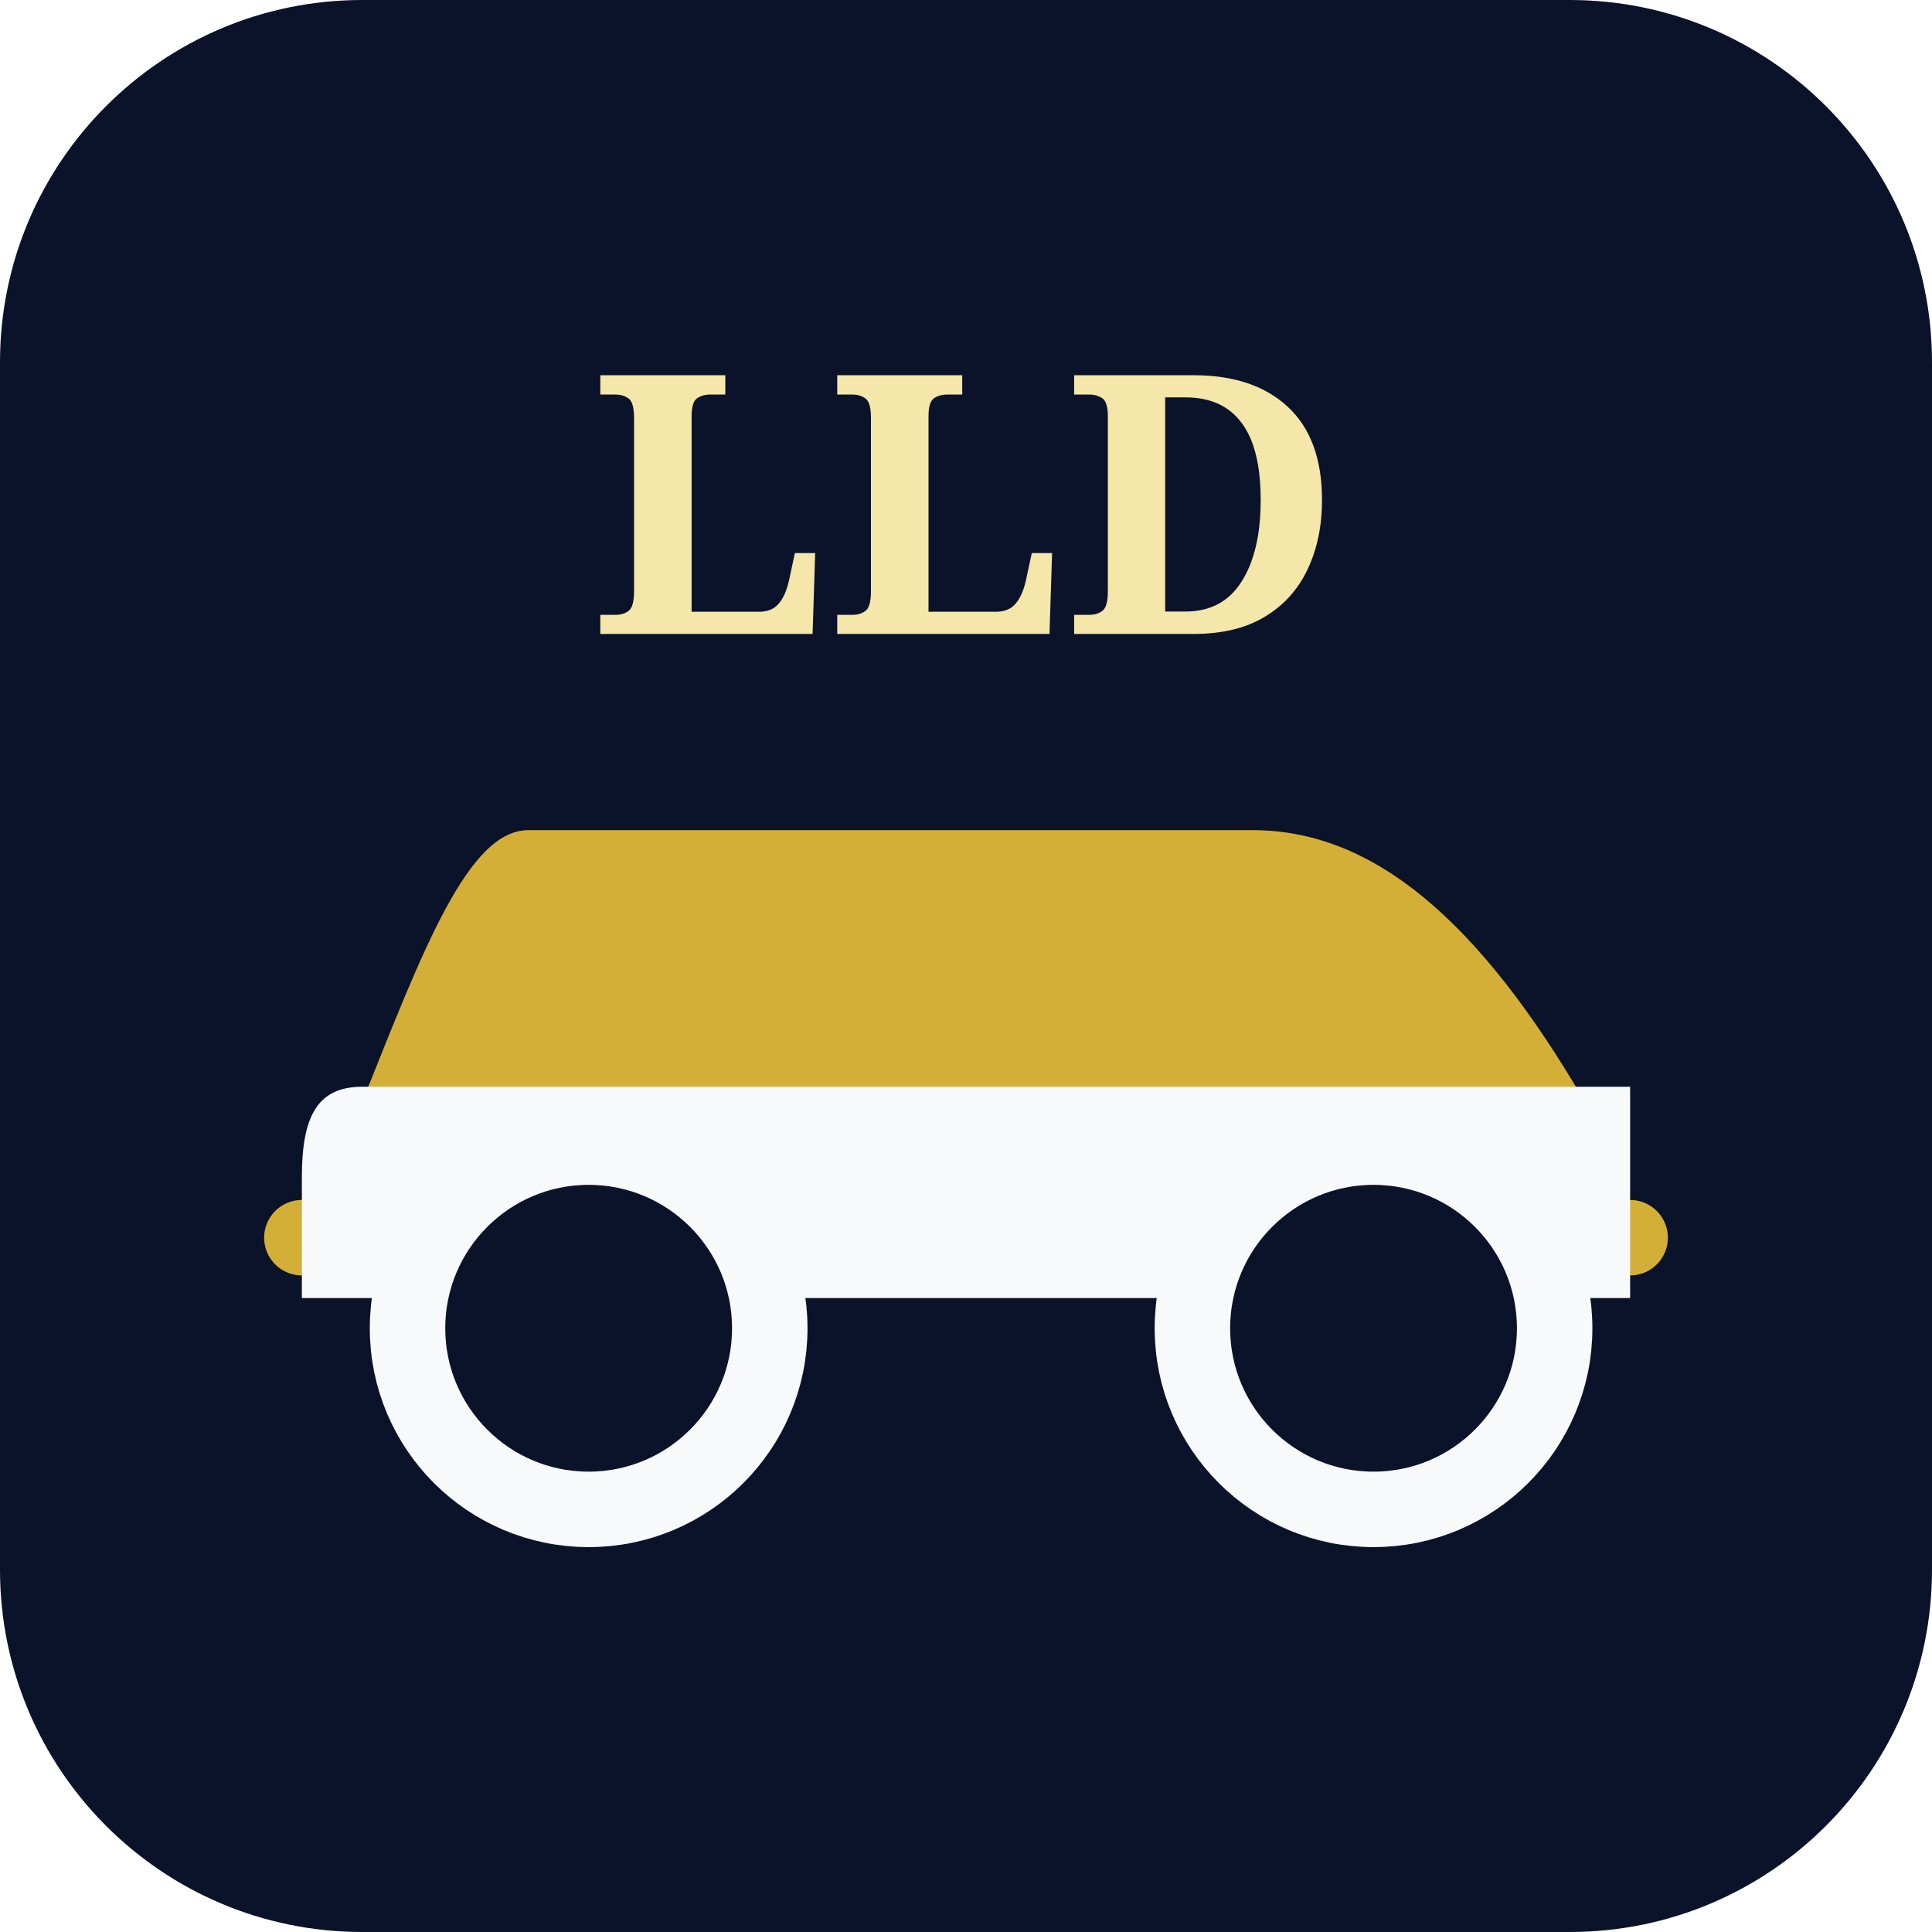
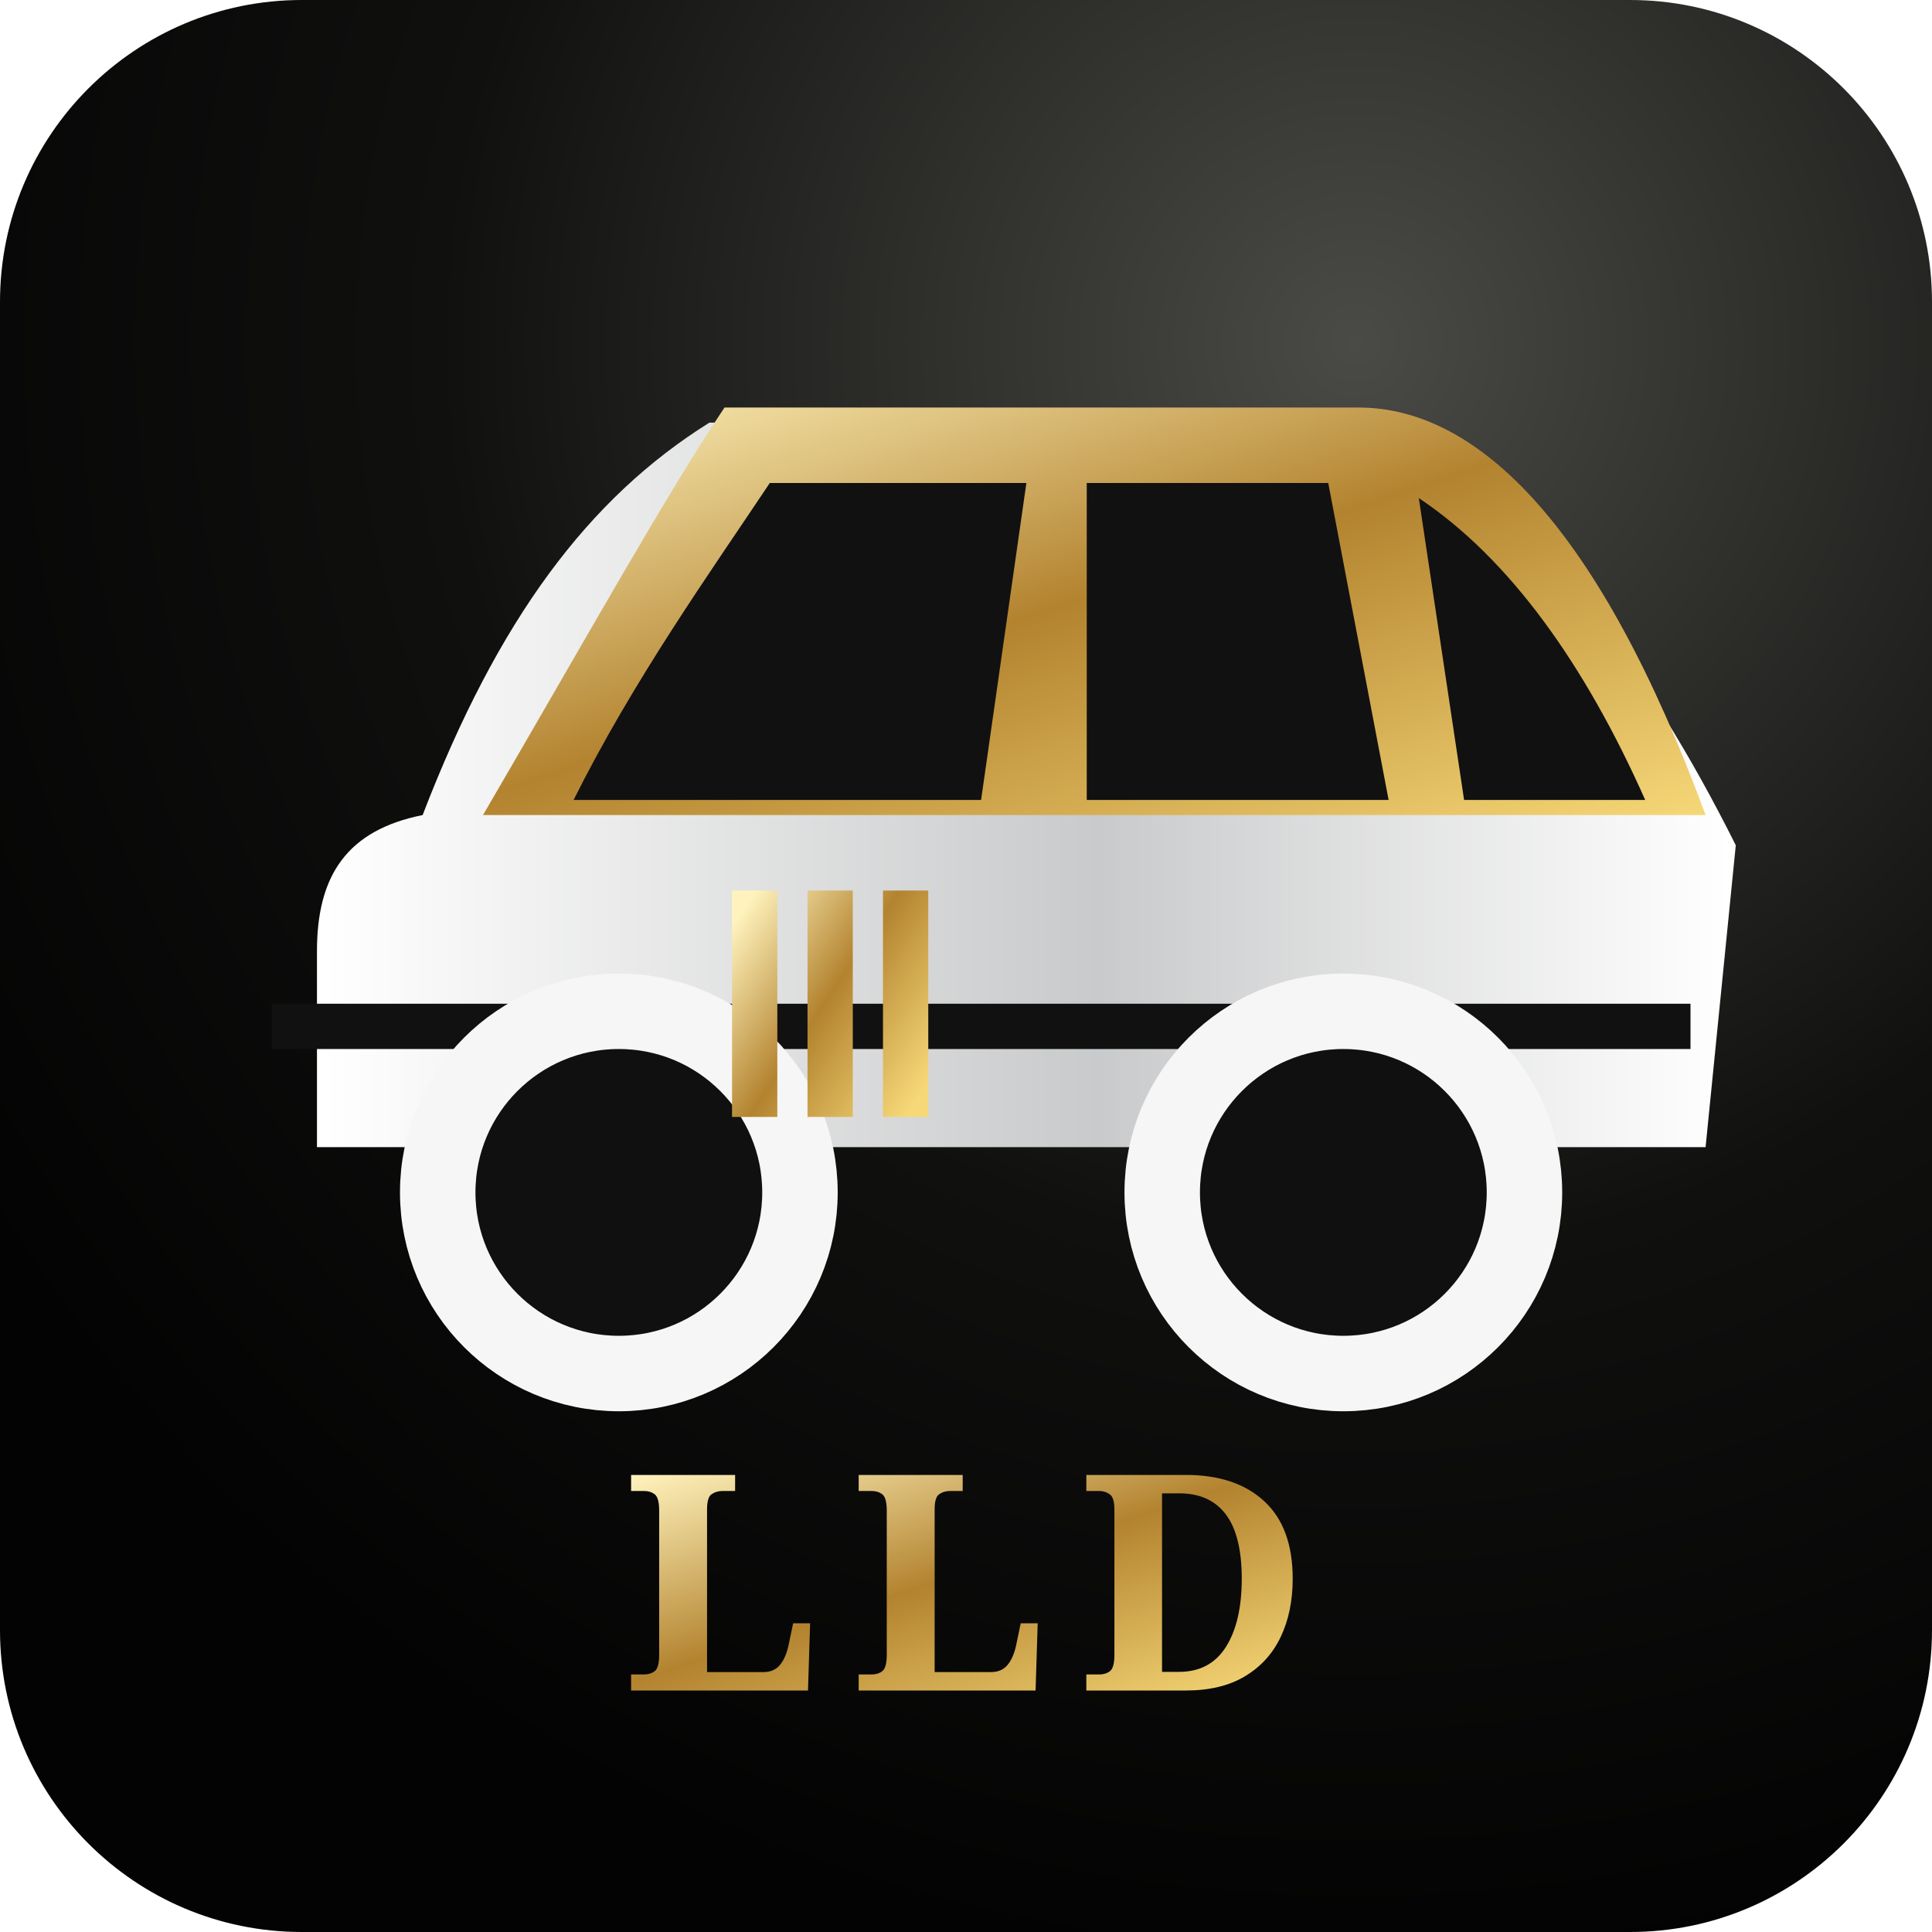
- <svg xmlns="http://www.w3.org/2000/svg" viewBox="0 0 128 128">
-   <rect width="128" height="128" rx="24" fill="#0B132B" />
-   <path d="M20 82h88" stroke="#D4AF37" stroke-width="5" stroke-linecap="round" />
-   <path d="M35 55h48c8 0 15 6 22 18H24c4-10 7-18 11-18z" fill="#D4AF37" />
-   <path d="M24 72h84v14H20V78c0-4 1-6 4-6z" fill="#F8F9FA" />
-   <circle cx="39" cy="88" r="12" fill="#0B132B" stroke="#F8F9FA" stroke-width="5" />
-   <circle cx="91" cy="88" r="12" fill="#0B132B" stroke="#F8F9FA" stroke-width="5" />
-   <text x="64" y="42" text-anchor="middle" font-family="Georgia, serif" font-size="24" font-weight="700" fill="#F5E6A9">LLD</text>
+ <svg xmlns="http://www.w3.org/2000/svg" viewBox="0 0 128 128" role="img" aria-label="Service LLD">
+   <defs>
+     <radialGradient id="bg" cx="70%" cy="18%" r="84%">
+       <stop offset="0" stop-color="#4A4A46" />
+       <stop offset="0.56" stop-color="#10100F" />
+       <stop offset="1" stop-color="#030303" />
+     </radialGradient>
+     <linearGradient id="gold" x1="0" x2="1" y1="0" y2="1">
+       <stop offset="0" stop-color="#FFF3BD" />
+       <stop offset="0.48" stop-color="#B3832F" />
+       <stop offset="1" stop-color="#F6D878" />
+     </linearGradient>
+     <linearGradient id="body" x1="0" x2="1">
+       <stop offset="0" stop-color="#FFFFFF" />
+       <stop offset="0.55" stop-color="#C9CACB" />
+       <stop offset="1" stop-color="#FFFFFF" />
+     </linearGradient>
+   </defs>
+   <rect width="128" height="128" rx="20" fill="url(#bg)" />
+   <path d="M14 76h100" stroke="url(#gold)" stroke-width="3" stroke-linecap="round" />
+   <path d="M28 54c5-13 11-21 19-26h46c9 7 16 16 22 28l-2 20H21v-13c0-5 2-8 7-9z" fill="url(#body)" />
+   <path d="M48 27h42c8 0 16 8 23 27H32c7-12 12-21 16-27z" fill="url(#gold)" />
+   <path d="M51 32h17l-3 21H38c4-8 9-15 13-21zM72 32h16l4 21H72zM94 33c6 4 11 11 15 20H97z" fill="#111" />
+   <path d="M18 68h94" stroke="#111" stroke-width="3" />
+   <circle cx="41" cy="79" r="12" fill="#101010" stroke="#F6F6F6" stroke-width="5" />
+   <circle cx="89" cy="79" r="12" fill="#101010" stroke="#F6F6F6" stroke-width="5" />
+   <path d="M50 59v15M55 59v15M60 59v15" stroke="url(#gold)" stroke-width="3" />
+   <text x="64" y="112" text-anchor="middle" font-family="Georgia, serif" font-size="20" font-weight="700" fill="url(#gold)" letter-spacing="2">LLD</text>
</svg>
